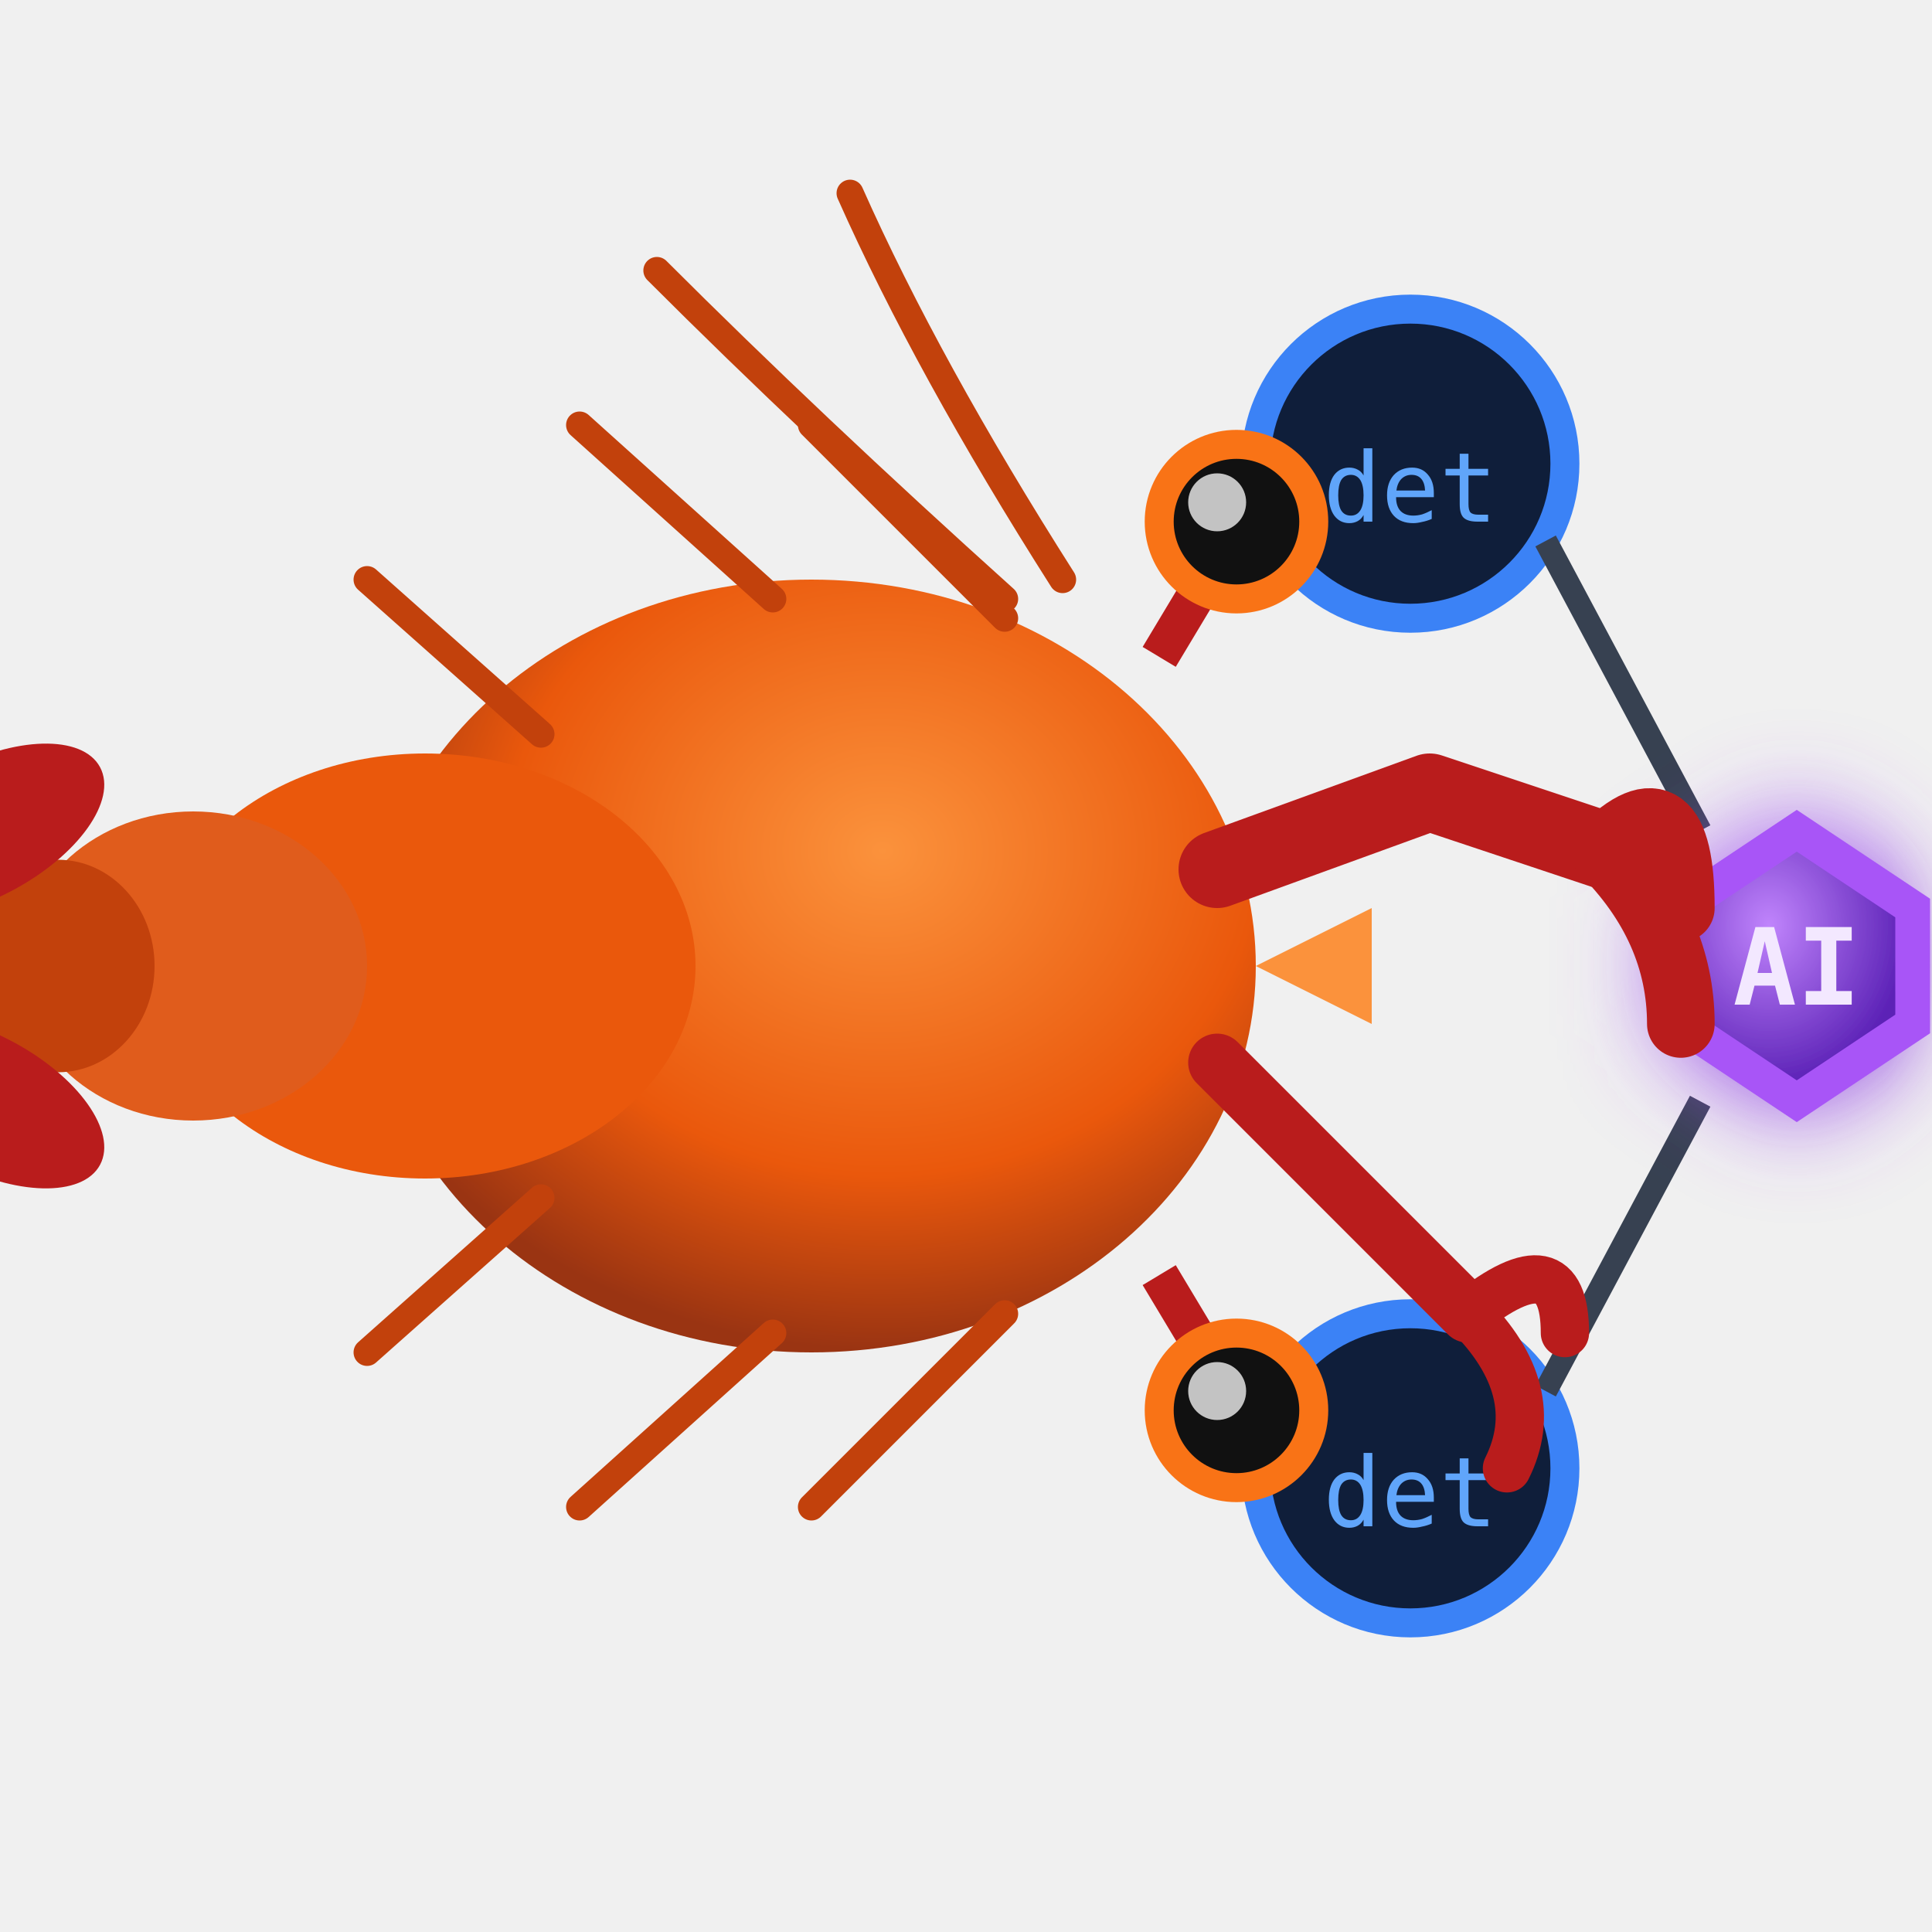
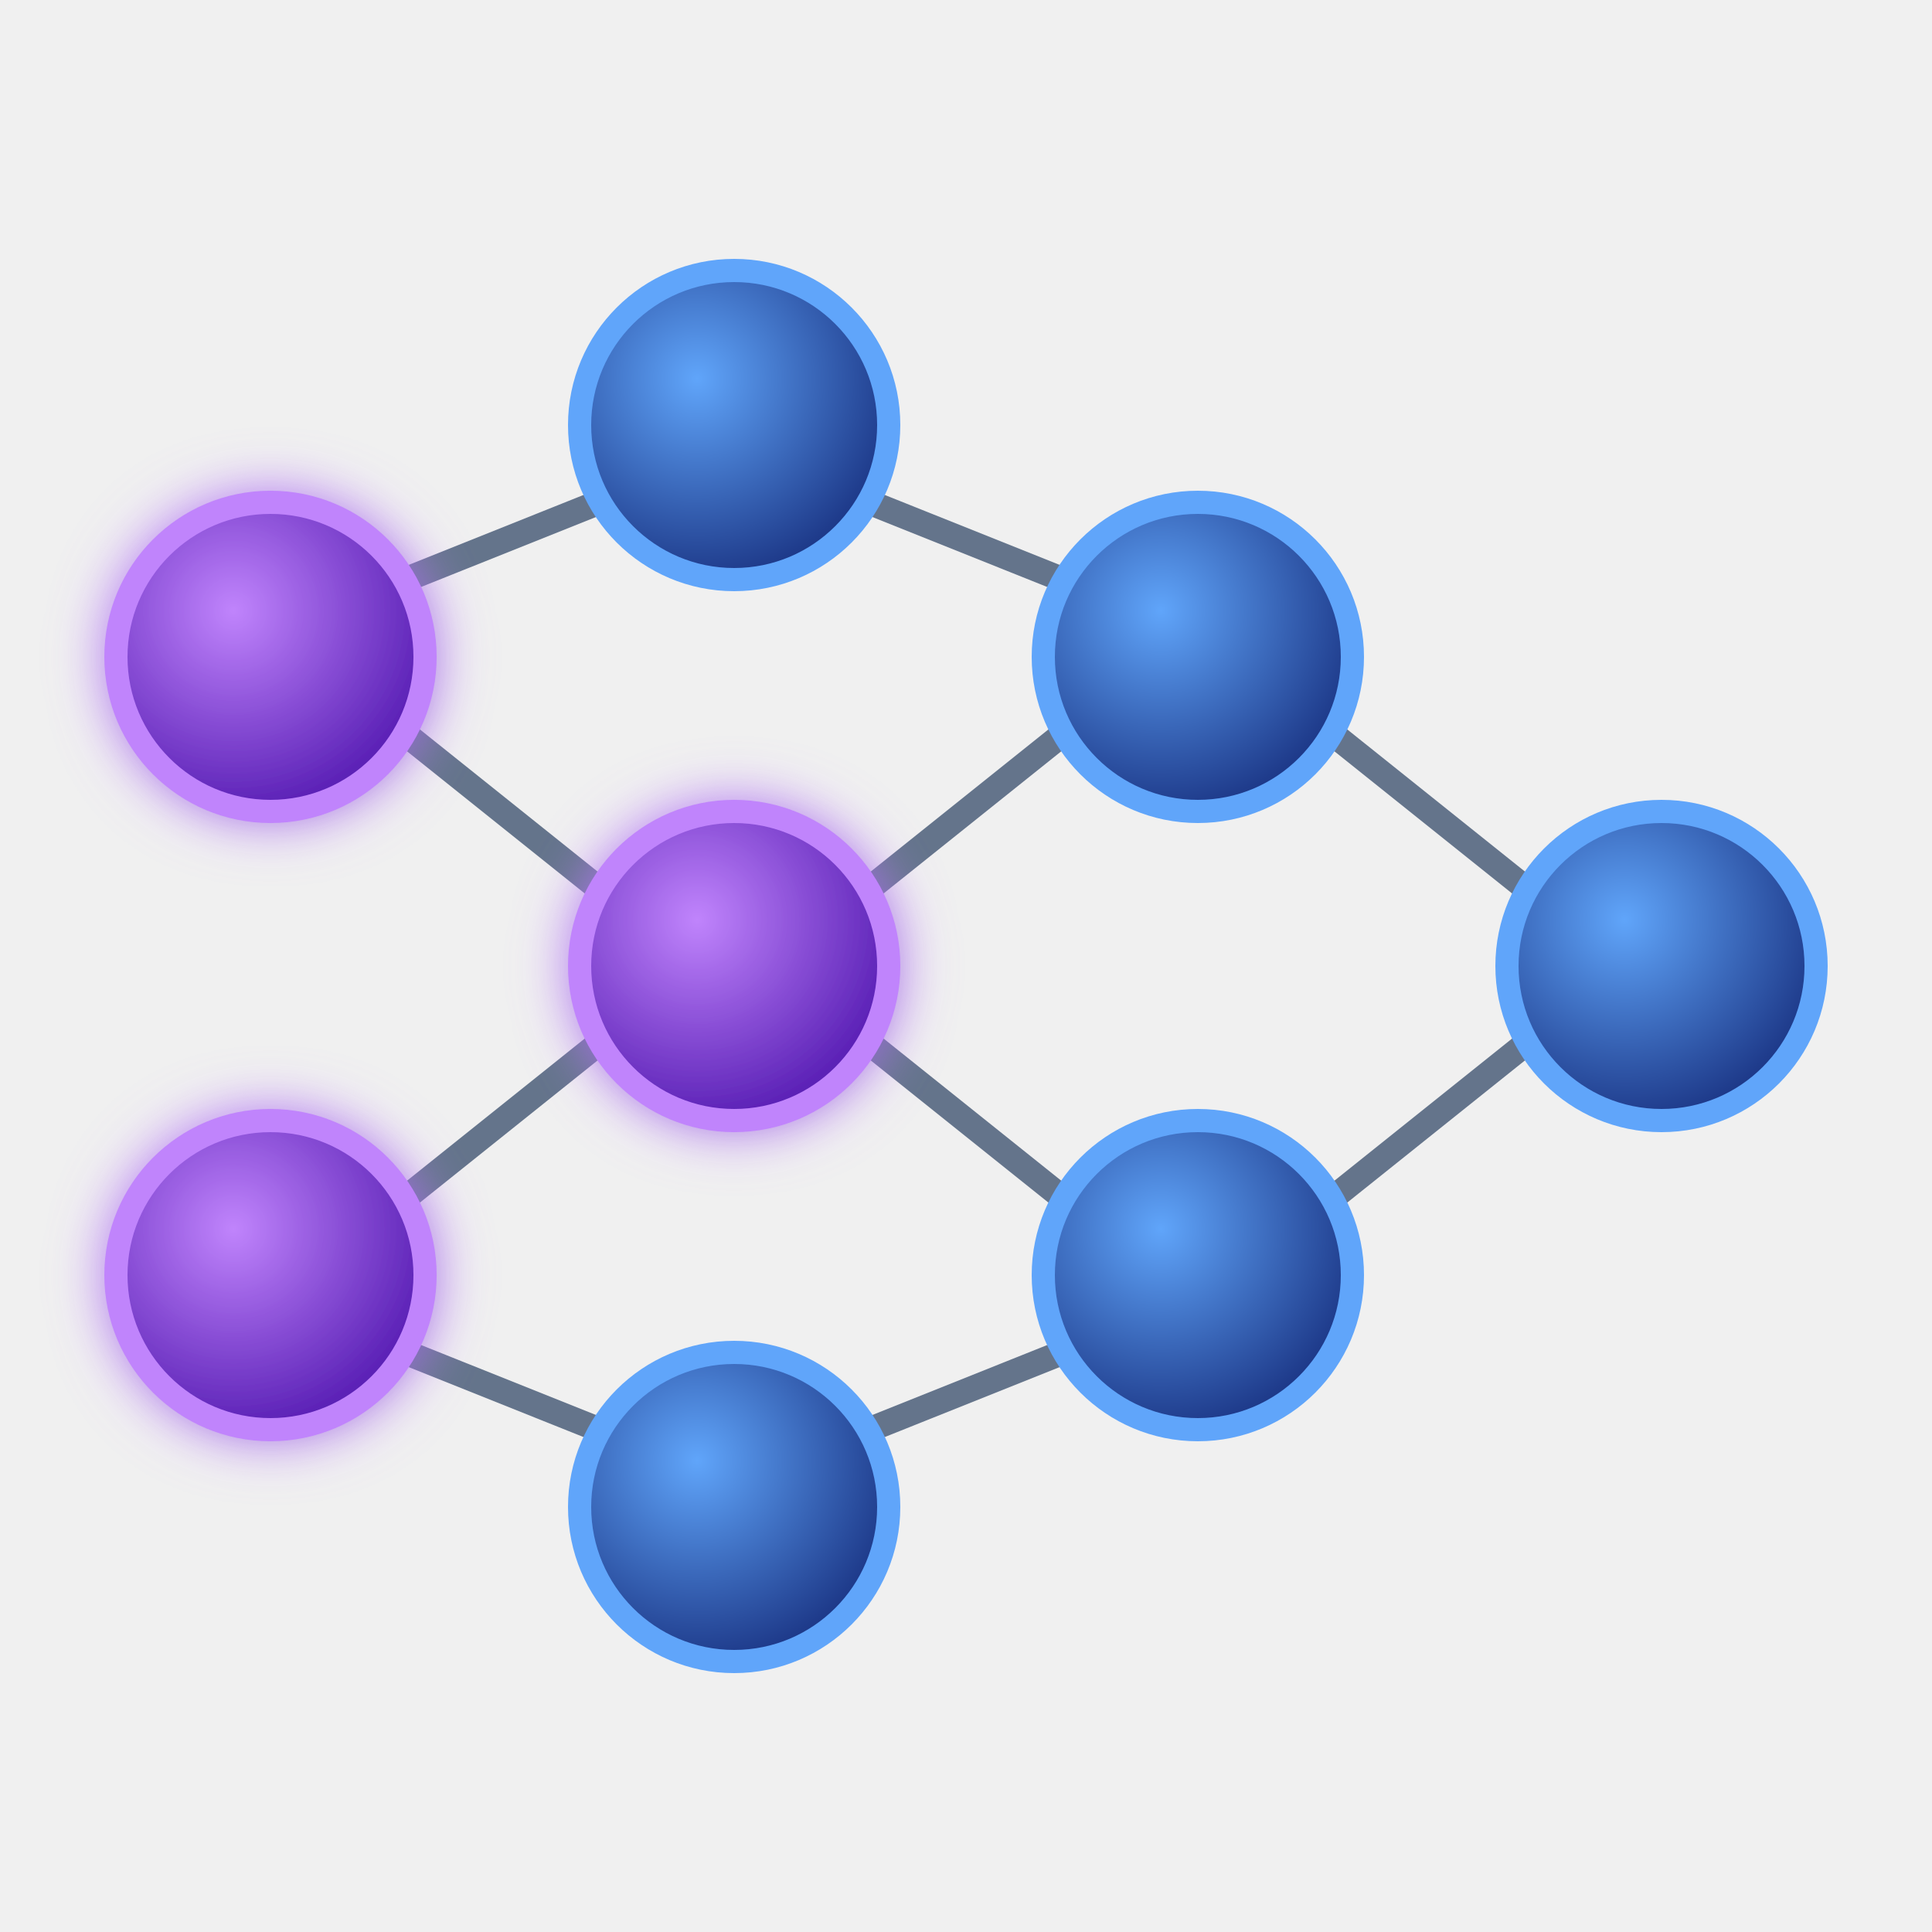
- <svg xmlns="http://www.w3.org/2000/svg" viewBox="0 0 100 100" role="img" aria-label="sparsi mascot - a crayfish pinching an AI DAG node">
+ <svg xmlns="http://www.w3.org/2000/svg" viewBox="0 0 100 100" role="img" aria-label="sparsi DAG - 3 AI nodes distributed across the left and middle layers, 5 deterministic nodes elsewhere">
  <defs>
-     <filter id="m-glow" x="-60%" y="-60%" width="220%" height="220%">
-       <feGaussianBlur stdDeviation="2.5" result="b" />
+     <radialGradient id="dl-d" cx="38%" cy="35%" r="65%">
+       <stop offset="0%" stop-color="#60a5fa" />
+       <stop offset="100%" stop-color="#1e3a8a" />
+     </radialGradient>
+     <radialGradient id="dl-ai" cx="38%" cy="35%" r="65%">
+       <stop offset="0%" stop-color="#c084fc" />
+       <stop offset="100%" stop-color="#5b21b6" />
+     </radialGradient>
+     <filter id="dl-glow" x="-60%" y="-60%" width="220%" height="220%">
+       <feGaussianBlur stdDeviation="1.4" result="b" />
      <feMerge>
        <feMergeNode in="b" />
        <feMergeNode in="SourceGraphic" />
      </feMerge>
    </filter>
-     <radialGradient id="m-shell" cx="58%" cy="35%" r="65%">
-       <stop offset="0%" stop-color="#fb923c" />
-       <stop offset="65%" stop-color="#ea580c" />
-       <stop offset="100%" stop-color="#9a3412" />
-     </radialGradient>
-     <radialGradient id="m-ai" cx="38%" cy="35%" r="60%">
-       <stop offset="0%" stop-color="#c084fc" />
-       <stop offset="100%" stop-color="#5b21b6" />
-     </radialGradient>
  </defs>
-   <circle cx="73" cy="24" r="8" fill="#0f1e3a" stroke="#3b82f6" stroke-width="1.5" />
-   <text x="73" y="27" text-anchor="middle" font-size="5" fill="#60a5fa" font-family="monospace">det</text>
-   <circle cx="73" cy="76" r="8" fill="#0f1e3a" stroke="#3b82f6" stroke-width="1.5" />
-   <text x="73" y="79" text-anchor="middle" font-size="5" fill="#60a5fa" font-family="monospace">det</text>
-   <line x1="80" y1="28" x2="88" y2="43" stroke="#374151" stroke-width="1.2" />
-   <line x1="80" y1="72" x2="88" y2="57" stroke="#374151" stroke-width="1.2" />
-   <polygon points="93,43 99,47 99,53 93,57 87,53 87,47" fill="url(#m-ai)" stroke="#a855f7" stroke-width="1.8" filter="url(#m-glow)" />
-   <text x="93" y="52" text-anchor="middle" font-size="5.5" fill="#f3e8ff" font-family="monospace" font-weight="bold">AI</text>
-   <path d="M 52 31 Q 42 22 34 14" fill="none" stroke="#c2410c" stroke-width="1.4" stroke-linecap="round" />
-   <path d="M 55 30 Q 48 19 44 10" fill="none" stroke="#c2410c" stroke-width="1.4" stroke-linecap="round" />
-   <line x1="60" y1="34" x2="63" y2="29" stroke="#b91c1c" stroke-width="2" />
-   <circle cx="64" cy="27" r="4" fill="#111" stroke="#f97316" stroke-width="1.5" />
-   <circle cx="63" cy="26" r="1.5" fill="white" opacity="0.75" />
-   <line x1="60" y1="66" x2="63" y2="71" stroke="#b91c1c" stroke-width="2" />
-   <circle cx="64" cy="73" r="4" fill="#111" stroke="#f97316" stroke-width="1.5" />
-   <circle cx="63" cy="72" r="1.5" fill="white" opacity="0.75" />
-   <ellipse cx="42" cy="50" rx="23" ry="20" fill="url(#m-shell)" />
-   <polygon points="65,50 71,47 71,53" fill="#fb923c" />
-   <path d="M 63 45 L 74 41 L 83 44" fill="none" stroke="#b91c1c" stroke-width="4" stroke-linecap="round" stroke-linejoin="round" />
-   <path d="M 83 44 Q 87 40 87 47" fill="none" stroke="#b91c1c" stroke-width="3.5" stroke-linecap="round" />
-   <path d="M 83 44 Q 87 48 87 53" fill="none" stroke="#b91c1c" stroke-width="3.5" stroke-linecap="round" />
-   <path d="M 63 55 L 70 62 L 76 68" fill="none" stroke="#b91c1c" stroke-width="3" stroke-linecap="round" stroke-linejoin="round" />
-   <path d="M 76 68 Q 81 64 81 69" fill="none" stroke="#b91c1c" stroke-width="2.5" stroke-linecap="round" />
-   <path d="M 76 68 Q 80 72 78 76" fill="none" stroke="#b91c1c" stroke-width="2.5" stroke-linecap="round" />
-   <line x1="52" y1="32" x2="42" y2="22" stroke="#c2410c" stroke-width="1.4" stroke-linecap="round" />
-   <line x1="40" y1="31" x2="30" y2="22" stroke="#c2410c" stroke-width="1.4" stroke-linecap="round" />
-   <line x1="28" y1="38" x2="19" y2="30" stroke="#c2410c" stroke-width="1.4" stroke-linecap="round" />
-   <line x1="52" y1="68" x2="42" y2="78" stroke="#c2410c" stroke-width="1.4" stroke-linecap="round" />
-   <line x1="40" y1="69" x2="30" y2="78" stroke="#c2410c" stroke-width="1.4" stroke-linecap="round" />
-   <line x1="28" y1="62" x2="19" y2="70" stroke="#c2410c" stroke-width="1.4" stroke-linecap="round" />
-   <ellipse cx="22" cy="50" rx="14" ry="11" fill="#ea580c" />
-   <ellipse cx="10" cy="50" rx="9" ry="8" fill="#e05c1c" />
-   <ellipse cx="3" cy="50" rx="5" ry="5.5" fill="#c2410c" />
-   <ellipse cx="-1" cy="43" rx="7" ry="3.5" fill="#b91c1c" transform="rotate(-28,-1,43)" />
-   <ellipse cx="-2" cy="50" rx="8" ry="3.5" fill="#c2410c" />
-   <ellipse cx="-1" cy="57" rx="7" ry="3.5" fill="#b91c1c" transform="rotate(28,-1,57)" />
+   <g stroke="#64748b" stroke-width="1.3" fill="none" stroke-linecap="round">
+     <line x1="21" y1="30" x2="31" y2="26" />
+     <line x1="21" y1="38" x2="31" y2="46" />
+     <line x1="21" y1="62" x2="31" y2="54" />
+     <line x1="21" y1="70" x2="31" y2="74" />
+     <line x1="45" y1="26" x2="55" y2="30" />
+     <line x1="45" y1="46" x2="55" y2="38" />
+     <line x1="45" y1="54" x2="55" y2="62" />
+     <line x1="45" y1="74" x2="55" y2="70" />
+     <line x1="69" y1="38" x2="79" y2="46" />
+     <line x1="69" y1="62" x2="79" y2="54" />
+   </g>
+   <g>
+     <circle cx="38" cy="22" r="8" fill="url(#dl-d)" stroke="#60a5fa" stroke-width="1.2" />
+     <circle cx="38" cy="78" r="8" fill="url(#dl-d)" stroke="#60a5fa" stroke-width="1.2" />
+     <circle cx="62" cy="34" r="8" fill="url(#dl-d)" stroke="#60a5fa" stroke-width="1.2" />
+     <circle cx="62" cy="66" r="8" fill="url(#dl-d)" stroke="#60a5fa" stroke-width="1.2" />
+     <circle cx="86" cy="50" r="8" fill="url(#dl-d)" stroke="#60a5fa" stroke-width="1.2" />
+   </g>
+   <g>
+     <circle cx="14" cy="34" r="8" fill="url(#dl-ai)" stroke="#c084fc" stroke-width="1.2" filter="url(#dl-glow)" />
+     <circle cx="14" cy="66" r="8" fill="url(#dl-ai)" stroke="#c084fc" stroke-width="1.2" filter="url(#dl-glow)" />
+     <circle cx="38" cy="50" r="8" fill="url(#dl-ai)" stroke="#c084fc" stroke-width="1.2" filter="url(#dl-glow)" />
+   </g>
</svg>
